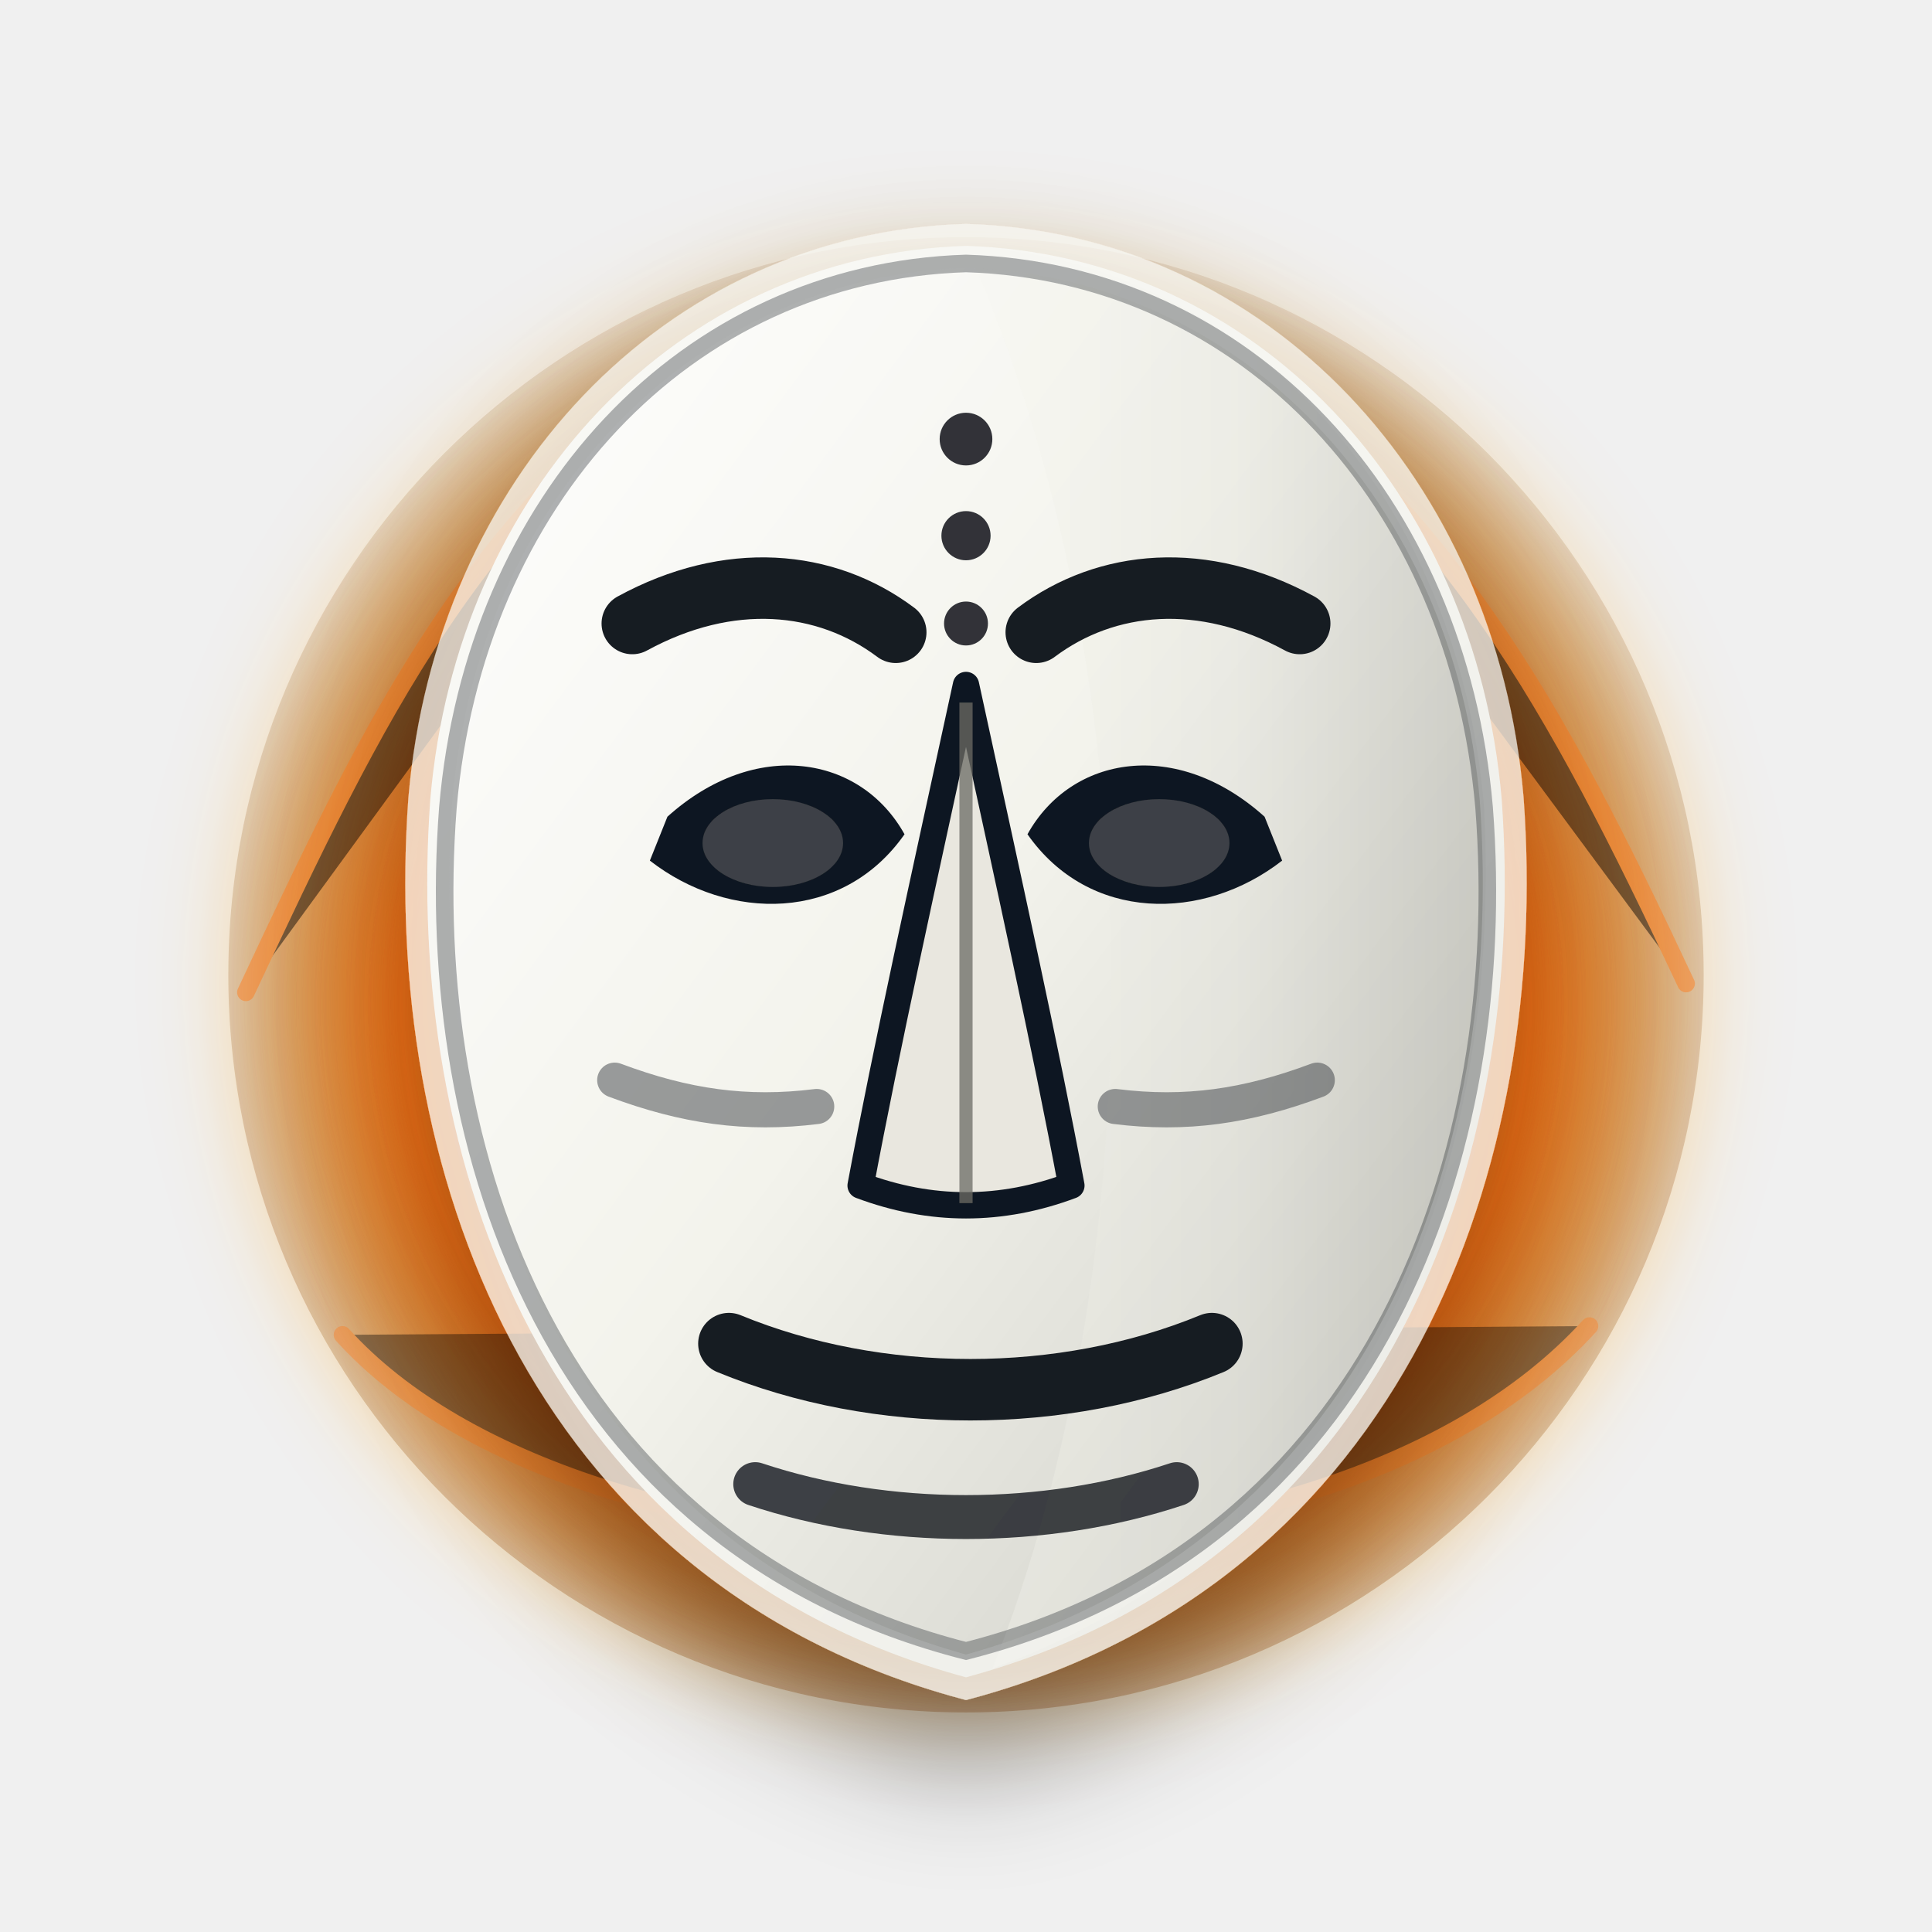
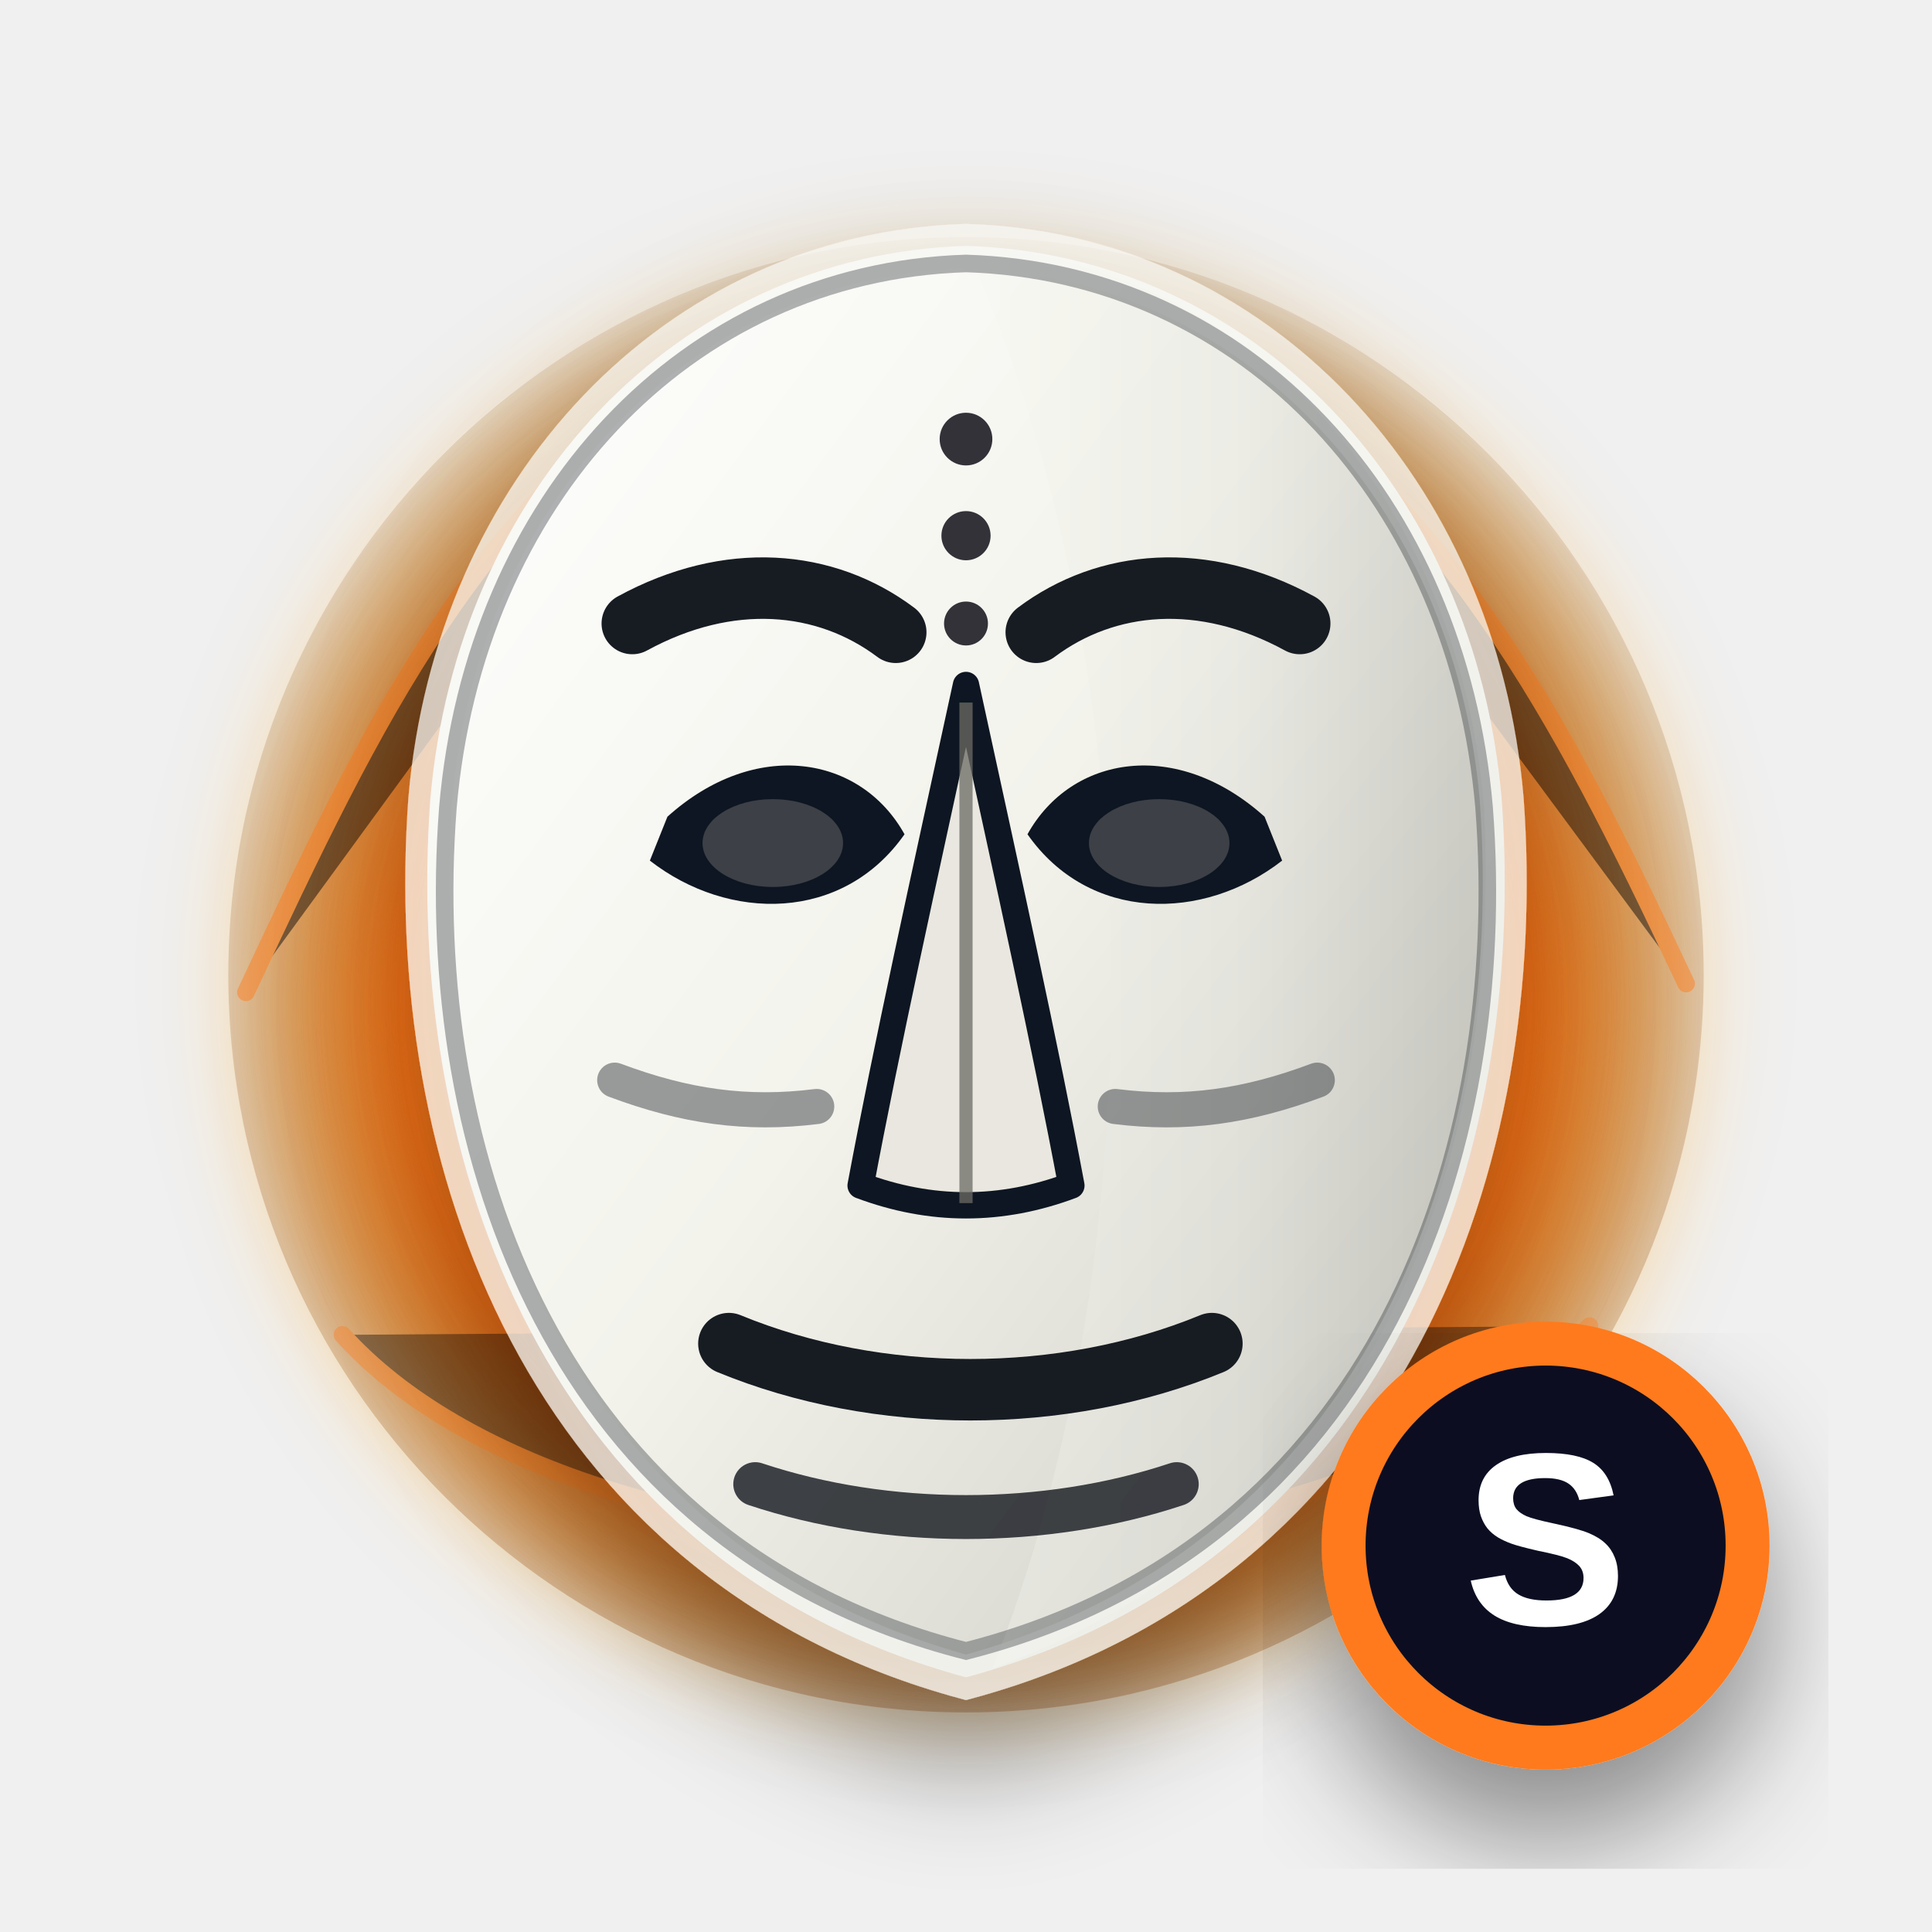
<svg xmlns="http://www.w3.org/2000/svg" width="220" height="220" viewBox="0 0 220 220" role="img" aria-label="Moroi alb portocaliu">
  <defs>
    <radialGradient id="orangeAura" cx="50%" cy="52%" r="54%">
      <stop offset="0%" stop-color="#fff1d8" stop-opacity="0.35" />
      <stop offset="38%" stop-color="#ff9a2f" stop-opacity="0.58" />
      <stop offset="70%" stop-color="#ff5a00" stop-opacity="0.75" />
      <stop offset="100%" stop-color="#3b1200" stop-opacity="0" />
    </radialGradient>
    <linearGradient id="face" x1="0" y1="0" x2="1" y2="1">
      <stop offset="0%" stop-color="#ffffff" />
      <stop offset="48%" stop-color="#f3f3ec" />
      <stop offset="100%" stop-color="#c9c9c2" />
    </linearGradient>
    <linearGradient id="edge" x1="0" y1="0" x2="1" y2="0">
      <stop offset="0%" stop-color="#f9f9f2" />
      <stop offset="52%" stop-color="#deded7" />
      <stop offset="100%" stop-color="#9b9b94" />
    </linearGradient>
    <filter id="glow" x="-50%" y="-50%" width="200%" height="200%">
      <feGaussianBlur stdDeviation="5" result="blur" />
      <feColorMatrix in="blur" type="matrix" values="1 0 0 0 1 0 0 0 0 0.32 0 0 0 0 0 0 0 0 0.9 0" result="orange" />
      <feMerge>
        <feMergeNode in="orange" />
        <feMergeNode in="SourceGraphic" />
      </feMerge>
    </filter>
    <filter id="shadow" x="-20%" y="-20%" width="140%" height="150%">
      <feDropShadow dx="0" dy="8" stdDeviation="7" flood-color="#000" flood-opacity="0.42" />
    </filter>
  </defs>
  <circle cx="110" cy="111" r="84" fill="url(#orangeAura)" filter="url(#glow)" />
  <g opacity="0.85" stroke="#ff7a1a" stroke-width="2" stroke-linecap="round">
    <path d="M28 113 C43 81,54 58,82 39" opacity="0.55" />
    <path d="M192 112 C177 80,165 58,138 39" opacity="0.55" />
    <path d="M39 152 C66 182,150 185,181 151" opacity="0.45" />
  </g>
  <g filter="url(#shadow)">
    <path d="M110 28 C77 29,52 56,49 91 C46 132,62 178,110 191 C158 178,174 132,171 91 C168 56,143 29,110 28 Z" fill="url(#face)" />
    <path d="M110 28 C142 30,166 56,169 92 C171 132,157 174,113 190 C131 145,132 77,110 28 Z" fill="url(#edge)" opacity="0.34" />
    <path d="M110 28 C77 29,52 56,49 91 C46 132,62 178,110 191 C158 178,174 132,171 91 C168 56,143 29,110 28 Z" fill="none" stroke="#f7f7f2" stroke-width="5" opacity="0.72" />
    <path d="M110 30 C78 31,54 57,51 92 C48 131,63 176,110 188 C157 176,172 131,169 92 C166 57,142 31,110 30 Z" fill="none" stroke="#1f242c" stroke-width="2" opacity="0.35" />
    <path d="M76 93 C86 84,98 86,103 95 C96 105,83 105,74 98 Z" fill="#111821" />
    <path d="M144 93 C134 84,122 86,117 95 C124 105,137 105,146 98 Z" fill="#111821" />
    <ellipse cx="88" cy="96" rx="8" ry="5" fill="#fff7ee" opacity="0.18" />
    <ellipse cx="132" cy="96" rx="8" ry="5" fill="#fff7ee" opacity="0.18" />
    <path d="M110 78 C105 101,101 119,98 135 C106 138,114 138,122 135 C119 119,115 101,110 78 Z" fill="#e9e7df" stroke="#111821" stroke-width="3" stroke-linejoin="round" />
    <path d="M110 80 L110 137" stroke="#6b6b64" stroke-width="1.5" opacity="0.75" />
    <path d="M72 71 C83 65,94 66,102 72" stroke="#171b21" stroke-width="7" stroke-linecap="round" fill="none" />
    <path d="M148 71 C137 65,126 66,118 72" stroke="#171b21" stroke-width="7" stroke-linecap="round" fill="none" />
    <path d="M83 153 C100 160,121 160,138 153" stroke="#171b21" stroke-width="7" stroke-linecap="round" fill="none" />
    <path d="M86 169 C101 174,119 174,134 169" stroke="#171b21" stroke-width="5" stroke-linecap="round" fill="none" opacity="0.82" />
    <g fill="#15191f" opacity="0.88">
      <circle cx="110" cy="50" r="3" />
      <circle cx="110" cy="61" r="2.8" />
      <circle cx="110" cy="71" r="2.5" />
    </g>
    <path d="M70 123 C78 126,85 127,93 126" stroke="#252a31" stroke-width="4" stroke-linecap="round" opacity="0.45" />
    <path d="M150 123 C142 126,135 127,127 126" stroke="#252a31" stroke-width="4" stroke-linecap="round" opacity="0.45" />
  </g>
+   <g filter="url(#shadow)">
+     <circle cx="176" cy="176" r="23" fill="#071120" stroke="#ff7a1a" stroke-width="5" />
+     <text x="176" y="185" text-anchor="middle" font-family="-apple-system,BlinkMacSystemFont,'SF Pro Text',Arial,sans-serif" font-size="28" font-weight="900" fill="#ffffff">S</text>
+   </g>
</svg>
